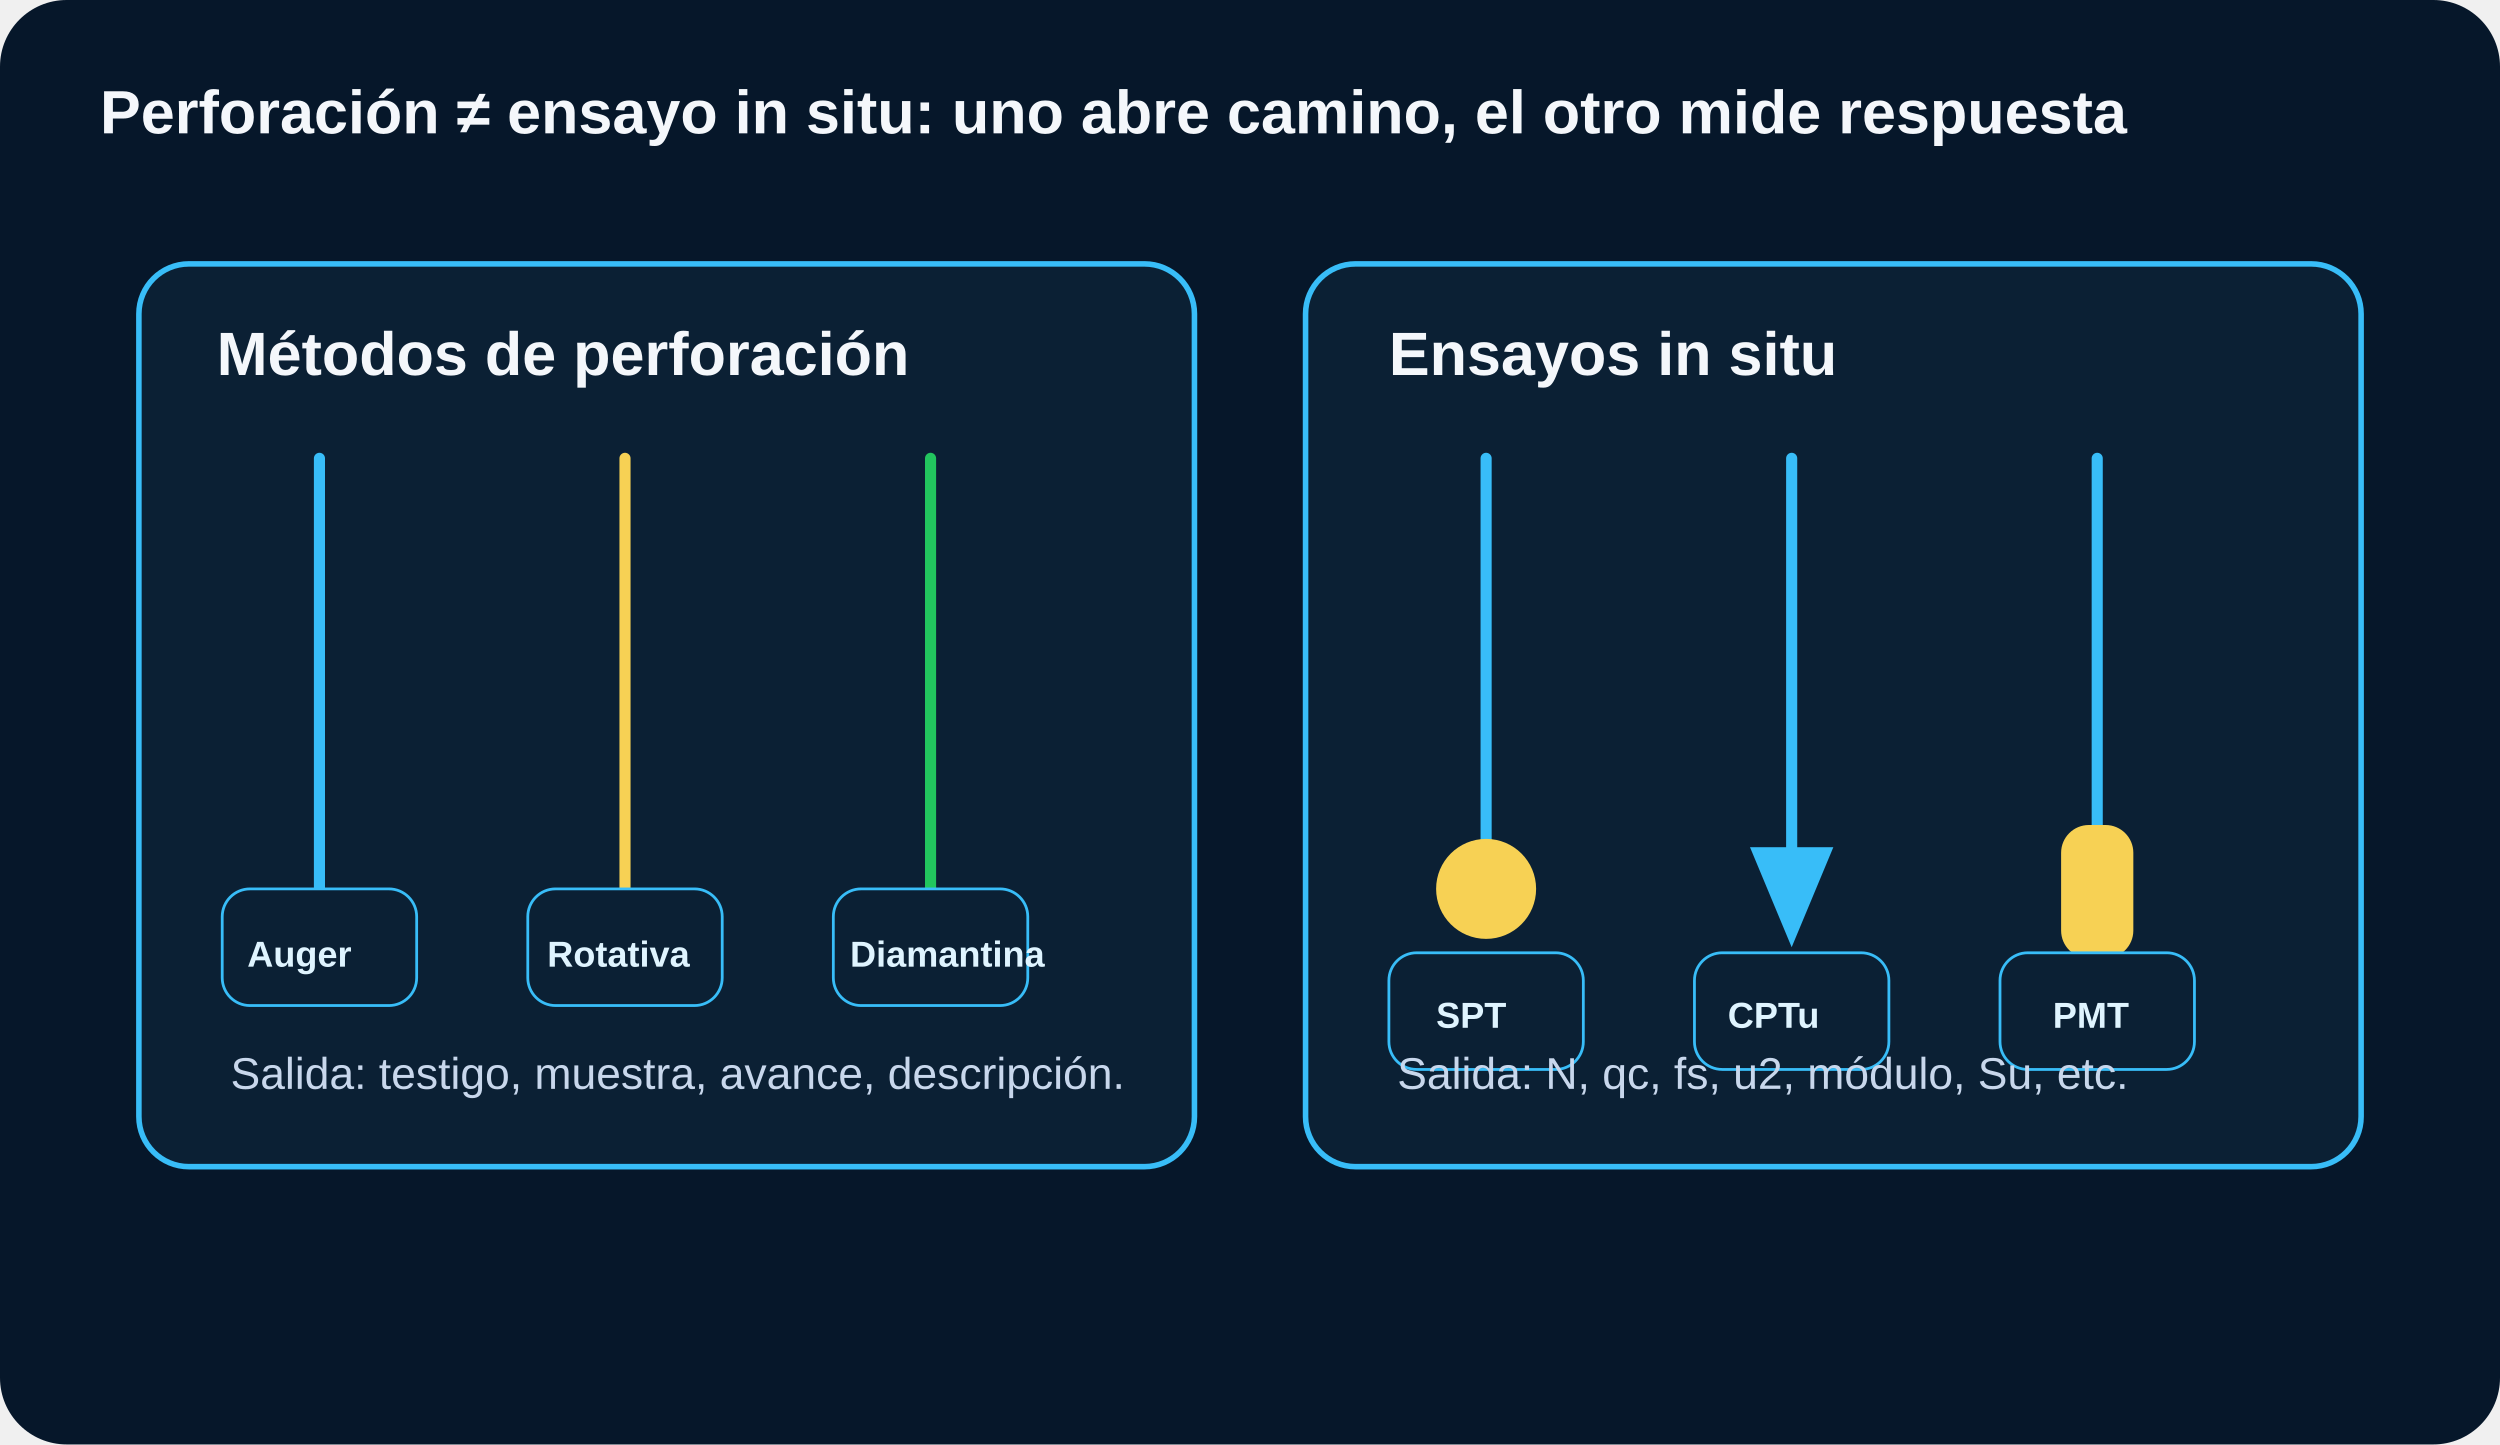
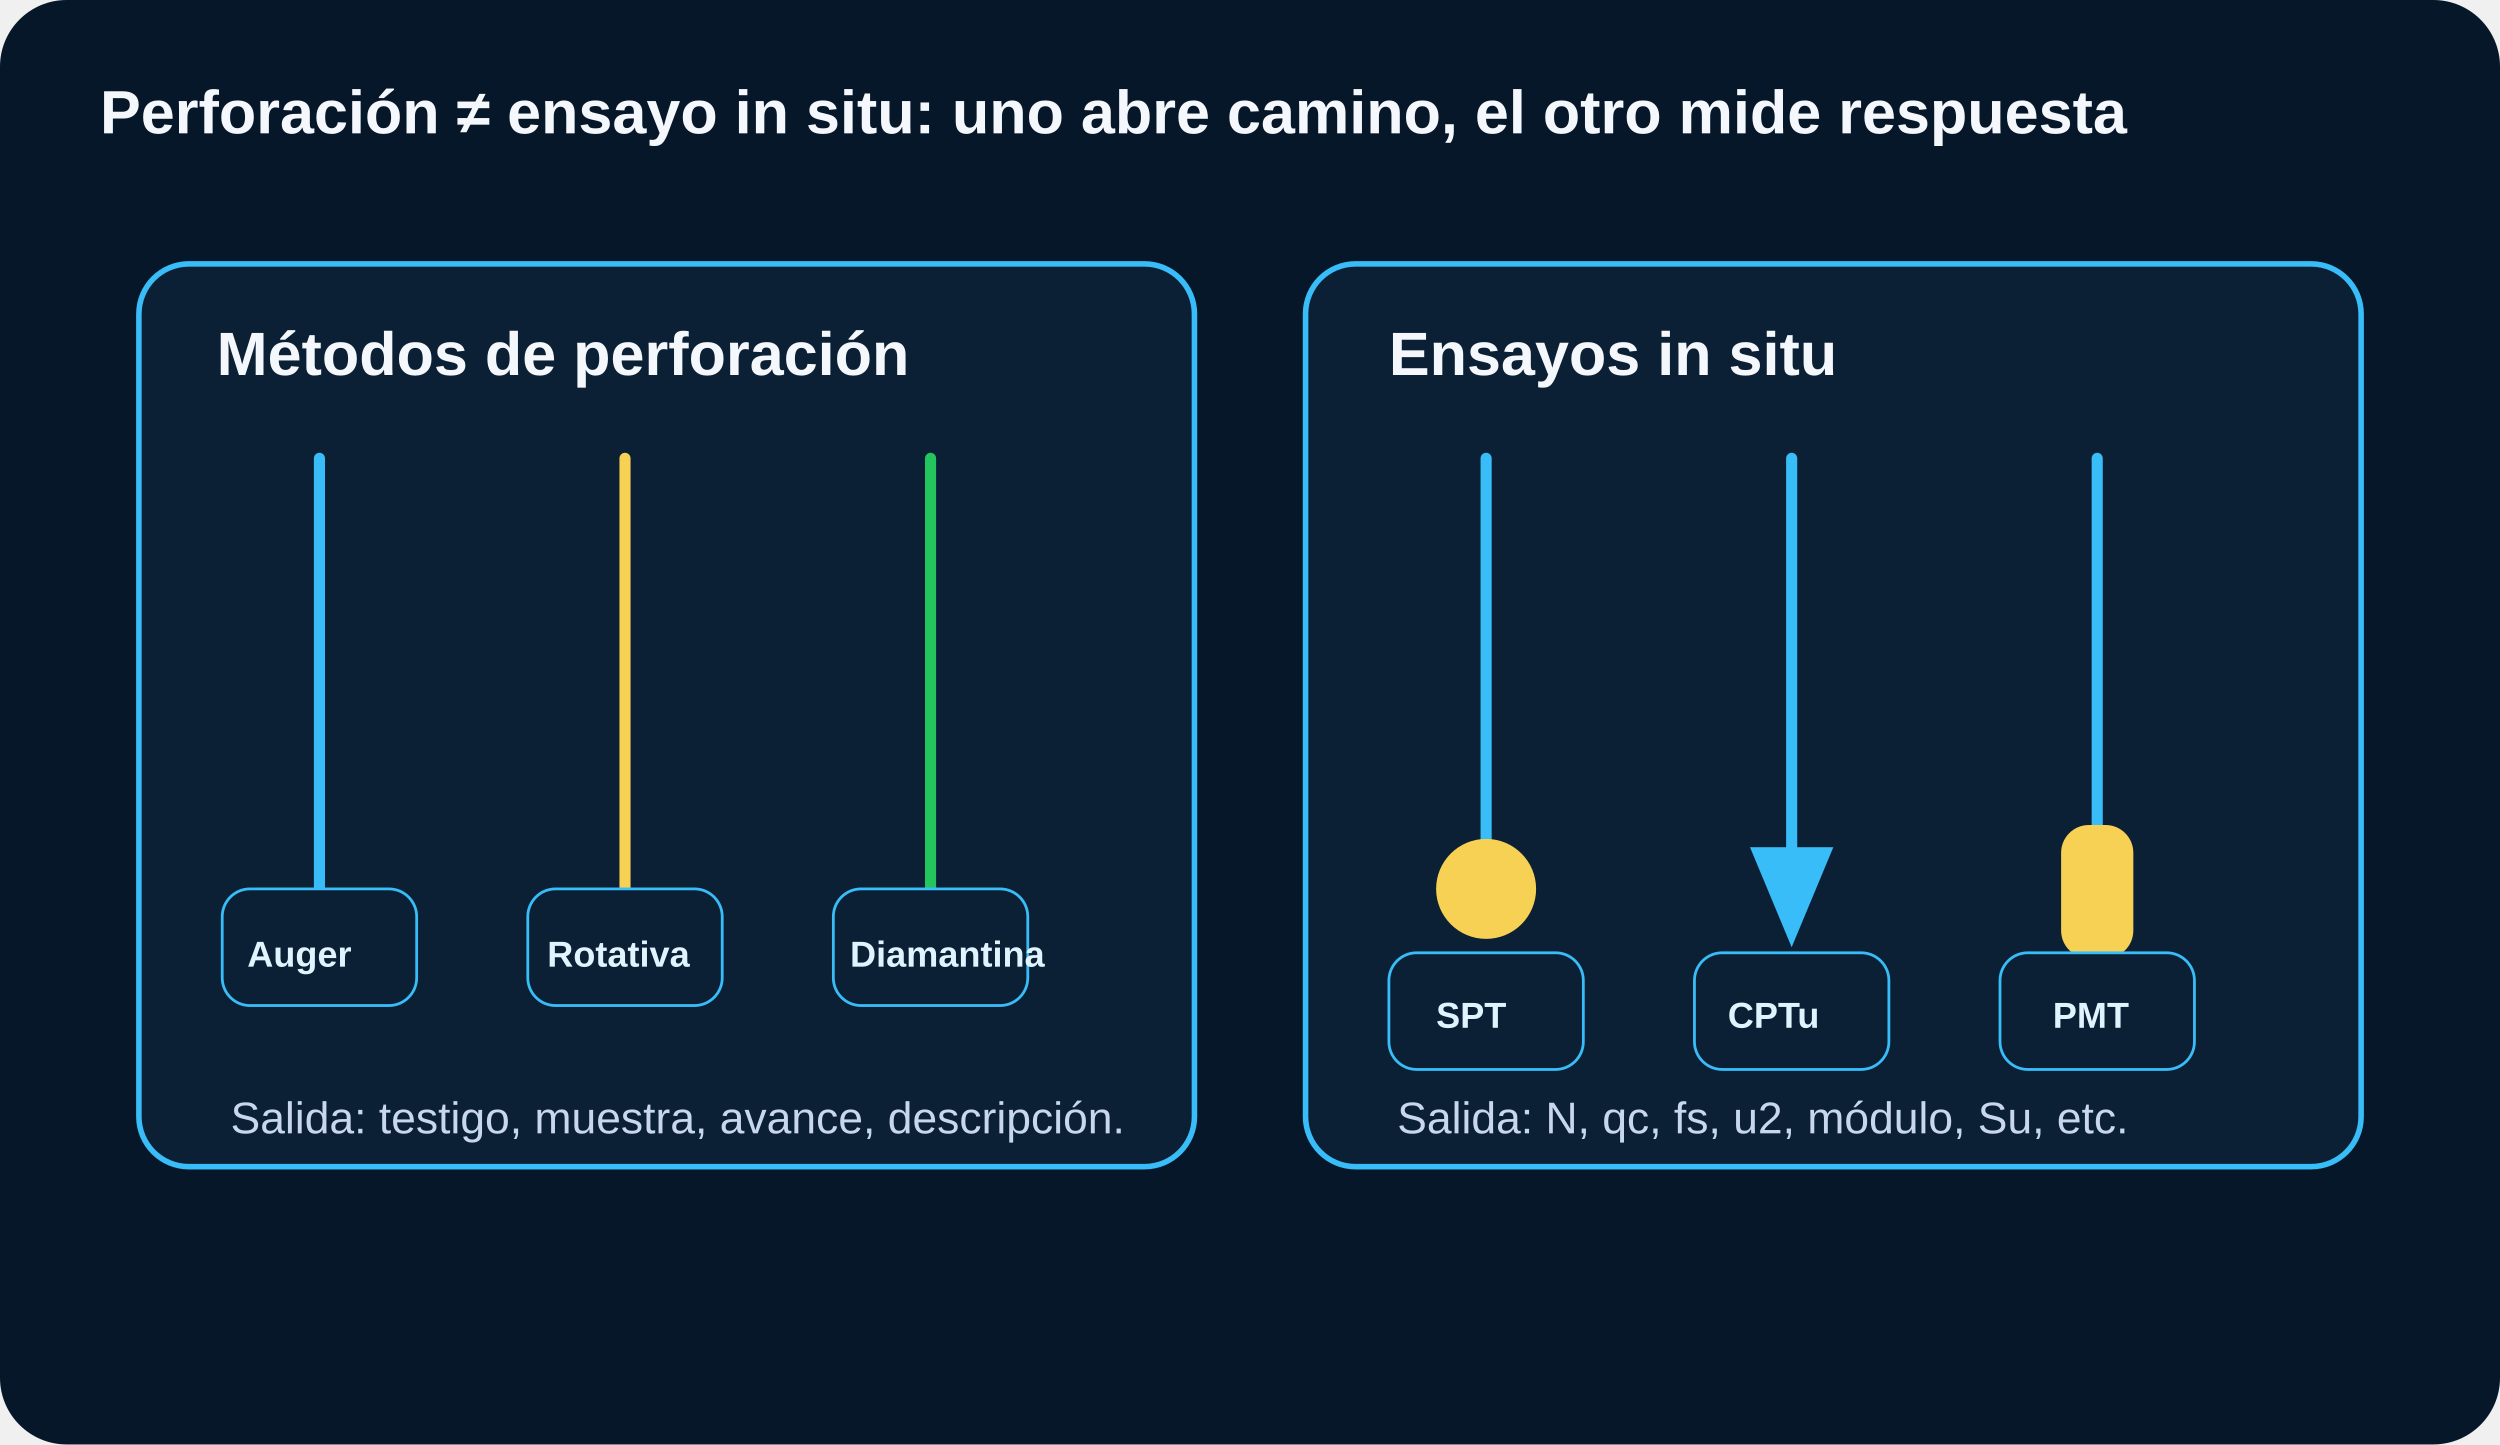
<svg xmlns="http://www.w3.org/2000/svg" viewBox="0 0 900 520" role="img" aria-label="Perforación y ensayos in situ separados">
  <defs>
    <style>.bg{fill:#06172a}.panel{fill:#0b2034;stroke:#38bdf8;stroke-width:2}.line{stroke:#38bdf8;stroke-width:4;fill:none;stroke-linecap:round;stroke-linejoin:round}.gold{stroke:#f7d154;fill:none;stroke-width:4;stroke-linecap:round;stroke-linejoin:round}.green{stroke:#22c55e;fill:none;stroke-width:4;stroke-linecap:round;stroke-linejoin:round}.red{stroke:#fb7185;fill:none;stroke-width:4;stroke-linecap:round;stroke-linejoin:round}.txt{fill:#f4f7fb;font-family:Arial, sans-serif;font-size:22px;font-weight:700}.small{fill:#c8d7ec;font-family:Arial, sans-serif;font-size:16px}.tiny{fill:#dff4ff;font-family:Arial, sans-serif;font-size:13px;font-weight:700}.yellow{fill:#f7d154}.cyan{fill:#38bdf8}.muted{fill:#9fb4cd}.white{fill:#fff}.grid{stroke:#294258;stroke-width:1}.arrow{marker-end:url(#arr)} </style>
    <marker id="arr" markerWidth="10" markerHeight="10" refX="8" refY="3" orient="auto">
      <path d="M0,0 L0,6 L9,3 z" fill="#38bdf8" />
    </marker>
  </defs>
  <rect class="bg" width="900" height="520" rx="24" />
  <text x="36" y="48" class="txt">Perforación ≠ ensayo in situ: uno abre camino, el otro mide respuesta</text>
  <rect x="50" y="95" width="380" height="325" class="panel" rx="18" />
  <rect x="470" y="95" width="380" height="325" class="panel" rx="18" />
  <text x="78" y="135" class="txt" font-size="22">Métodos de perforación</text>
  <text x="500" y="135" class="txt" font-size="22">Ensayos in situ</text>
  <g transform="translate(80,165)">
    <line x1="35" y1="0" x2="35" y2="160" class="line" />
    <rect x="0" y="155" width="70" height="42" rx="10" fill="#0b2034" stroke="#38bdf8" />
    <text x="9" y="183" class="tiny">Auger</text>
    <line x1="145" y1="0" x2="145" y2="160" class="gold" />
    <rect x="110" y="155" width="70" height="42" rx="10" fill="#0b2034" stroke="#38bdf8" />
    <text x="117" y="183" class="tiny">Rotativa</text>
    <line x1="255" y1="0" x2="255" y2="160" class="green" />
    <rect x="220" y="155" width="70" height="42" rx="10" fill="#0b2034" stroke="#38bdf8" />
    <text x="226" y="183" class="tiny">Diamantina</text>
  </g>
  <g transform="translate(500,165)">
    <line x1="35" y1="0" x2="35" y2="160" class="line" />
    <circle cx="35" cy="155" r="18" fill="#f7d154" />
    <rect x="0" y="178" width="70" height="42" rx="10" fill="#0b2034" stroke="#38bdf8" />
    <text x="17" y="205" class="tiny">SPT</text>
    <line x1="145" y1="0" x2="145" y2="160" class="line" />
    <polygon points="145,176 130,140 160,140" fill="#38bdf8" />
    <rect x="110" y="178" width="70" height="42" rx="10" fill="#0b2034" stroke="#38bdf8" />
    <text x="122" y="205" class="tiny">CPTu</text>
    <line x1="255" y1="0" x2="255" y2="160" class="line" />
    <rect x="242" y="132" width="26" height="48" rx="10" fill="#f7d154" />
    <rect x="220" y="178" width="70" height="42" rx="10" fill="#0b2034" stroke="#38bdf8" />
    <text x="239" y="205" class="tiny">PMT</text>
  </g>
-   <text x="83" y="392" class="small">Salida: testigo, muestra, avance, descripción.</text>
-   <text x="503" y="392" class="small">Salida: N, qc, fs, u2, módulo, Su, etc.</text>
+   <text x="83" y="408" class="small">Salida: testigo, muestra, avance, descripción.</text>
+   <text x="503" y="408" class="small">Salida: N, qc, fs, u2, módulo, Su, etc.</text>
</svg>
